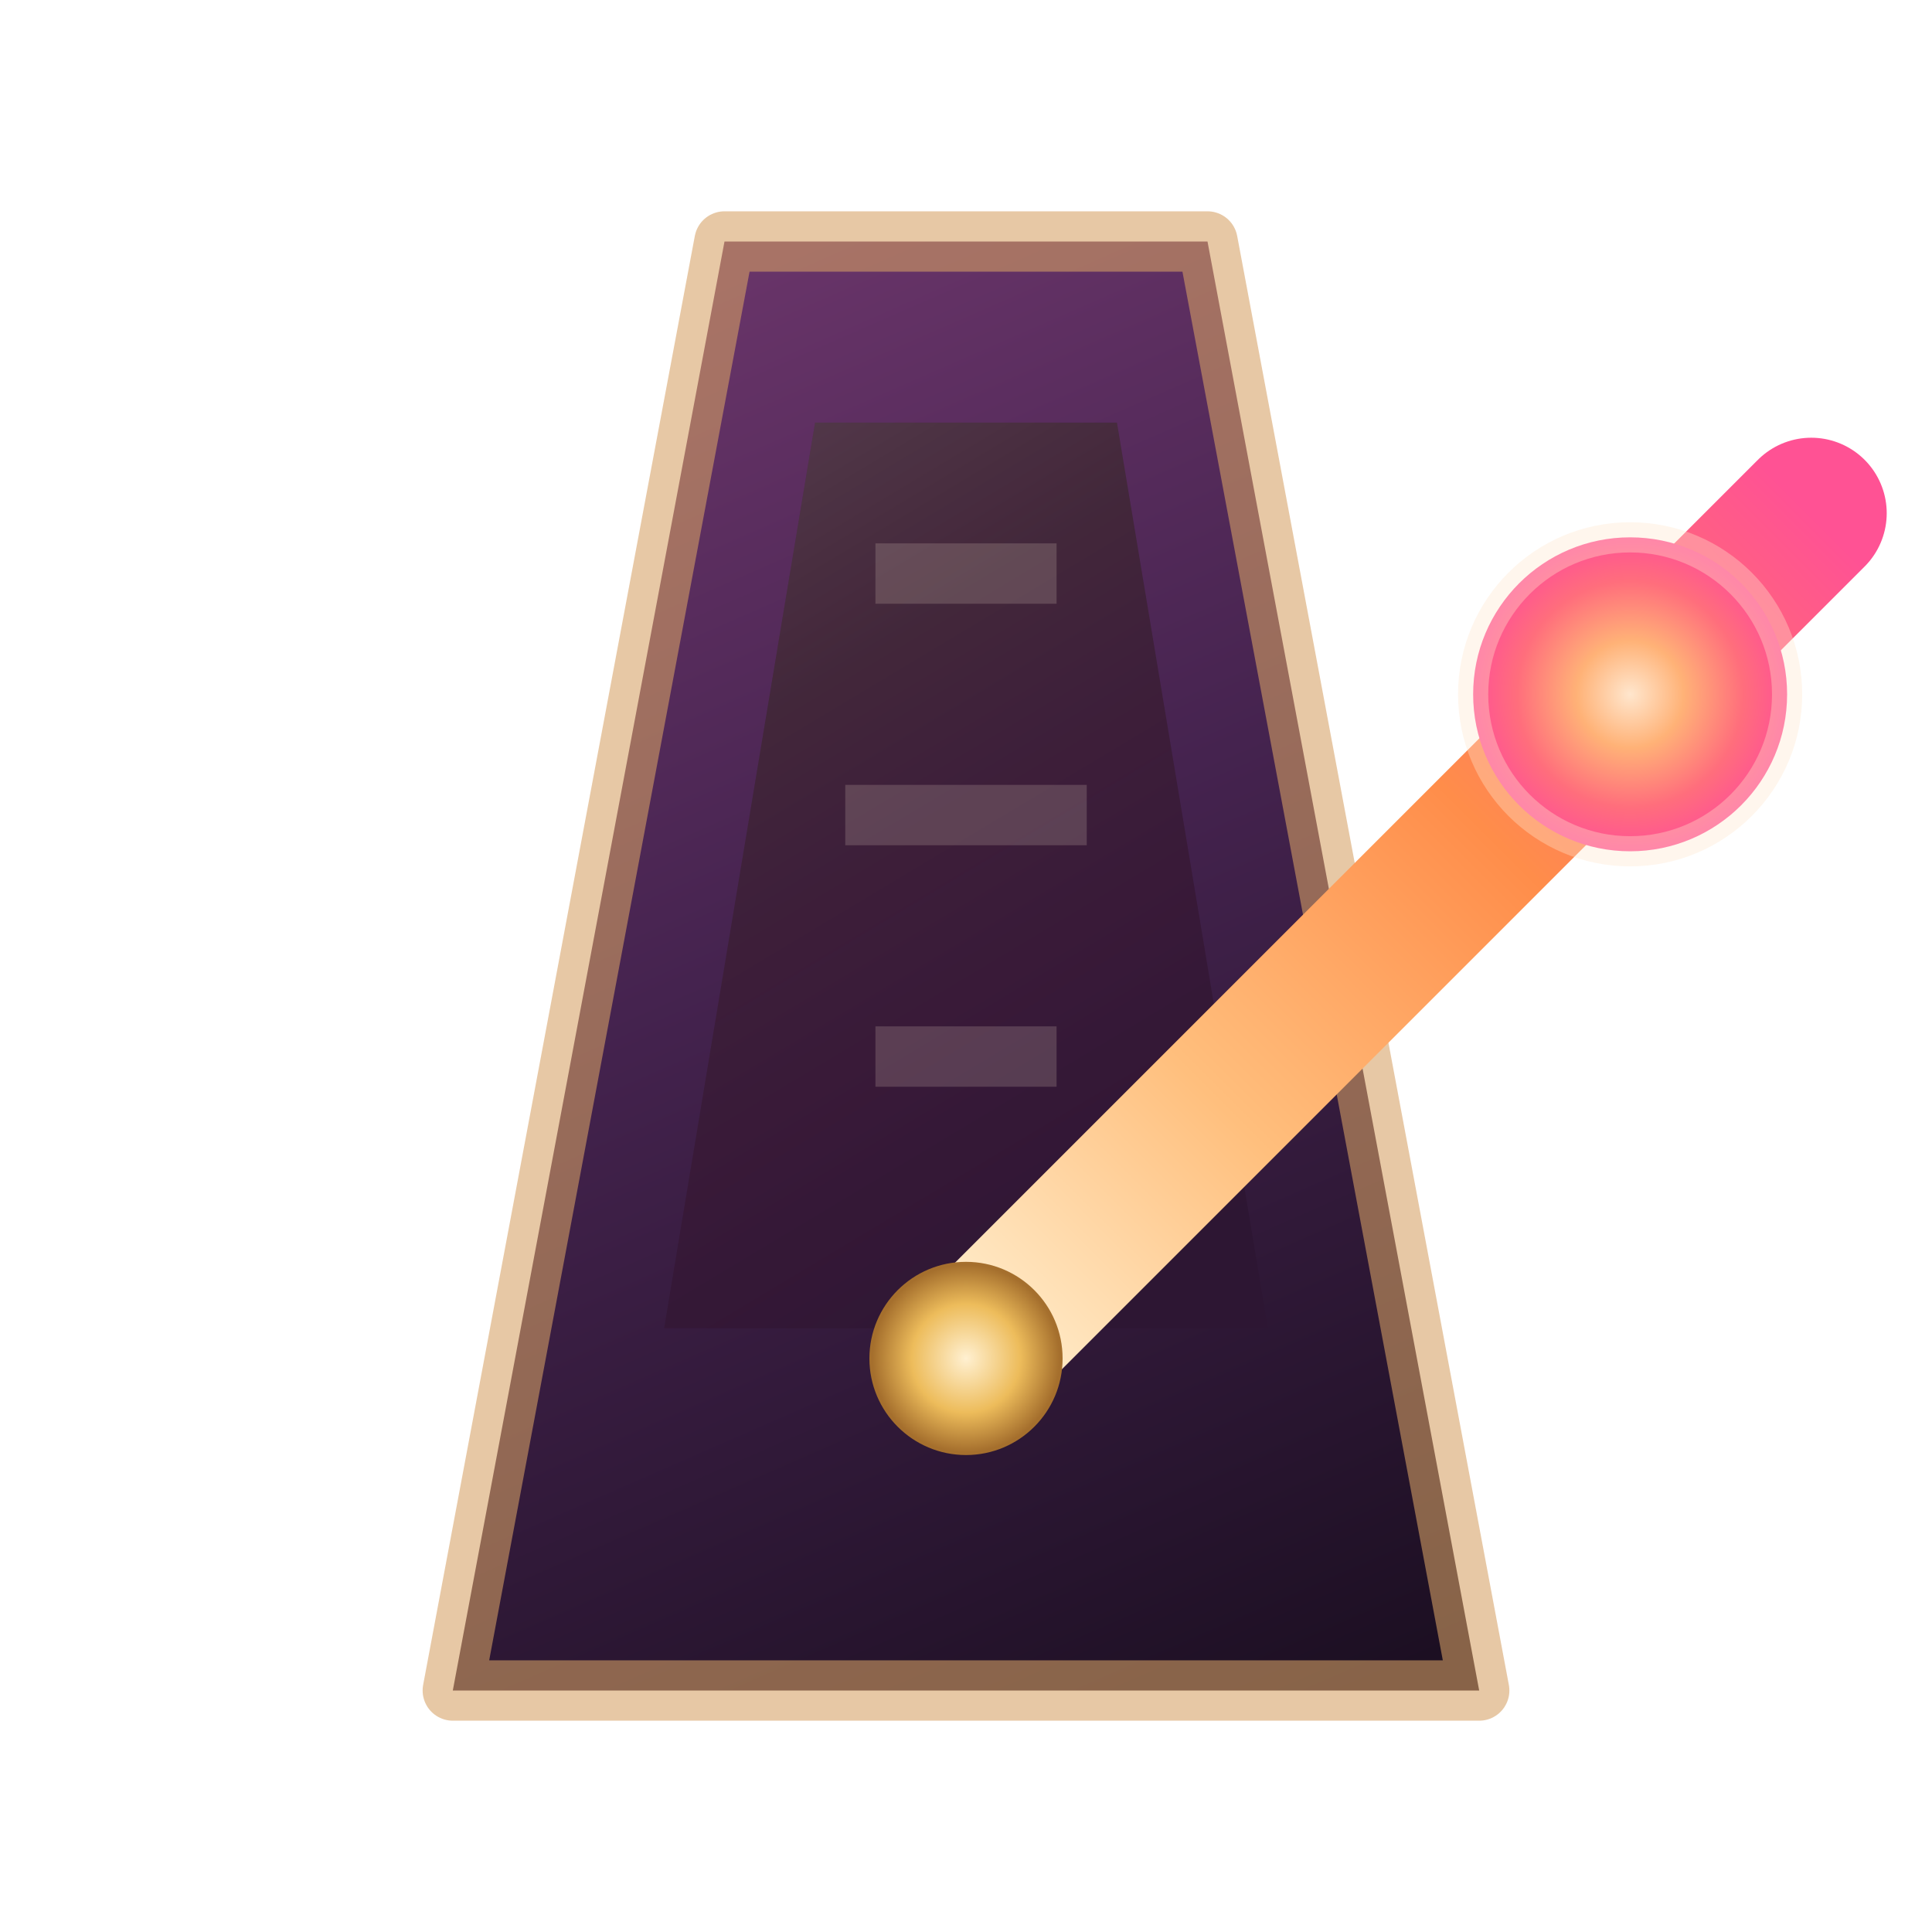
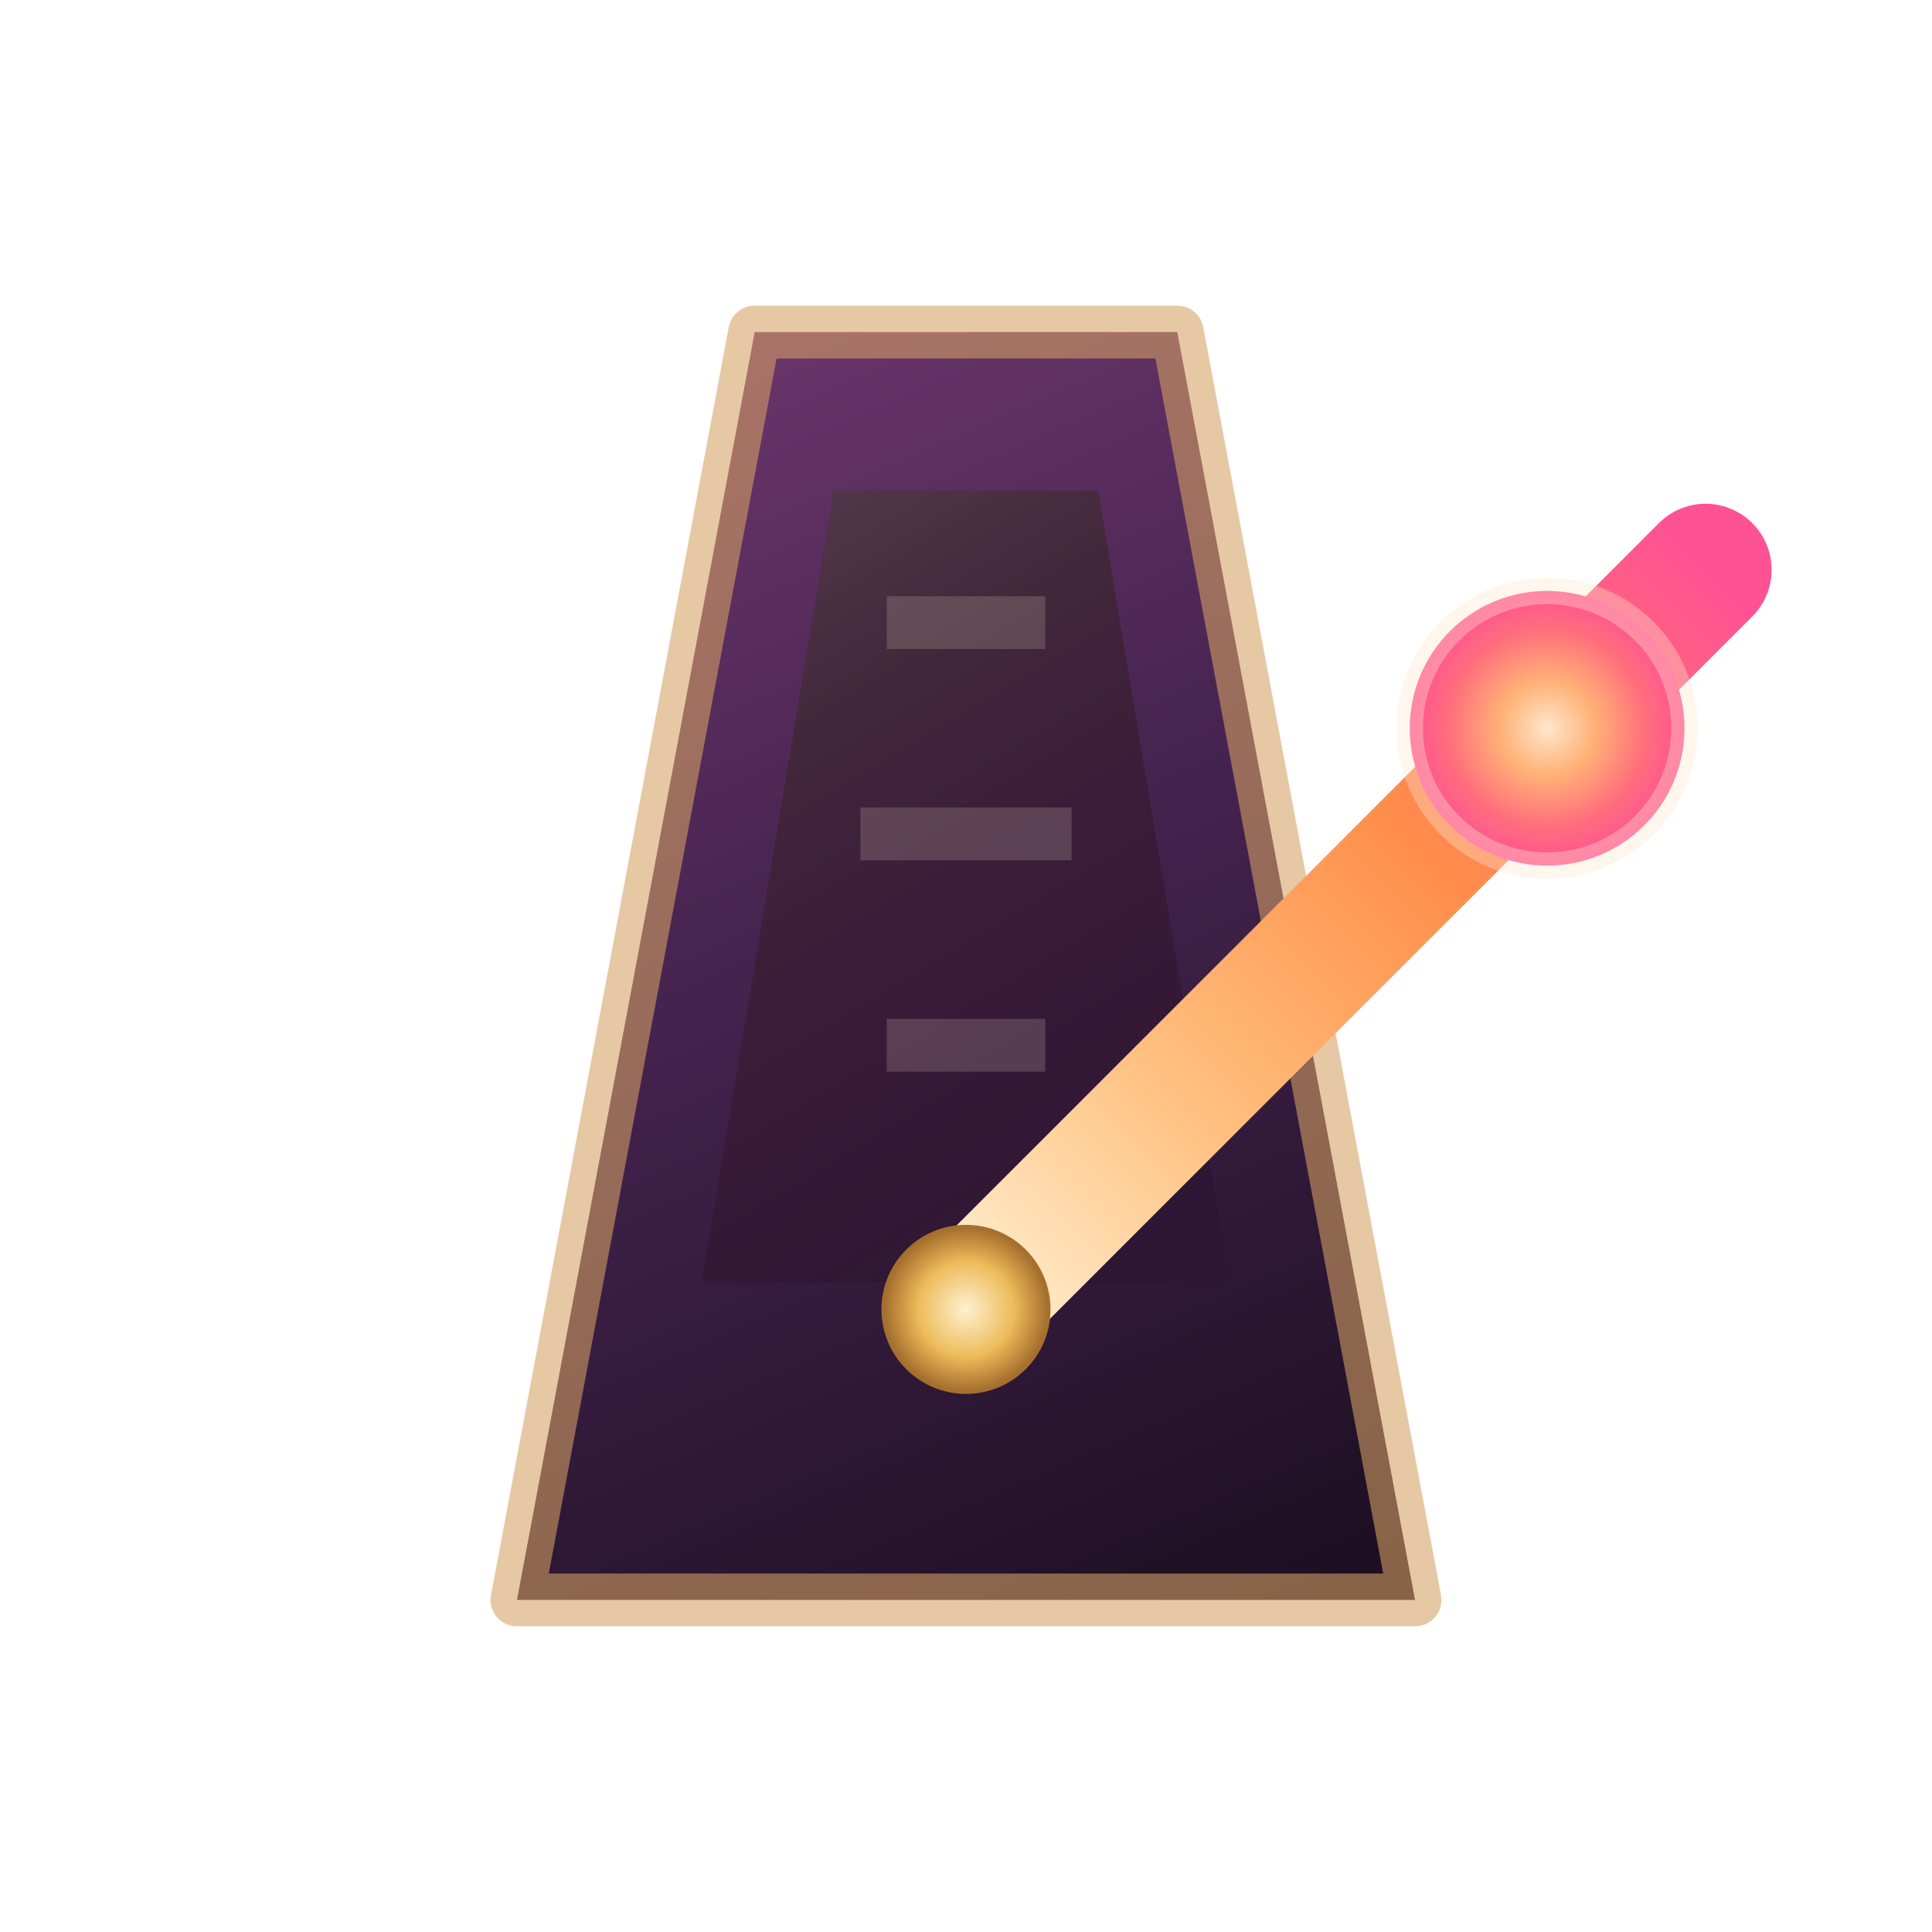
- <svg xmlns="http://www.w3.org/2000/svg" viewBox="0 0 64 64">
+ <svg xmlns="http://www.w3.org/2000/svg" viewBox="0 0 128 128">
  <defs>
-     <linearGradient id="a" x1="24" x2="45" y1="8" y2="56" gradientUnits="userSpaceOnUse">
+     <linearGradient id="a" x1="50" x2="86.75" y1="22" y2="106" gradientUnits="userSpaceOnUse">
      <stop stop-color="#6a356a" />
      <stop offset=".42" stop-color="#45234f" />
      <stop offset="1" stop-color="#1c0f22" />
    </linearGradient>
-     <linearGradient id="c" x1="22" x2="40" y1="11" y2="41" gradientUnits="userSpaceOnUse">
+     <linearGradient id="c" x1="46.5" x2="78" y1="27.25" y2="79.75" gradientUnits="userSpaceOnUse">
      <stop stop-color="#ffe9d5" stop-opacity=".22" />
      <stop offset=".36" stop-color="#ffbf7d" stop-opacity=".1" />
      <stop offset=".72" stop-color="#ff5294" stop-opacity=".05" />
      <stop offset="1" stop-color="#ff5294" stop-opacity="0" />
    </linearGradient>
-     <linearGradient id="b" x1="32" x2="60" y1="45" y2="17" gradientUnits="userSpaceOnUse">
+     <linearGradient id="b" x1="64" x2="113" y1="86.75" y2="37.75" gradientUnits="userSpaceOnUse">
      <stop stop-color="#fff0d1" />
      <stop offset=".3" stop-color="#ffbf7d" />
      <stop offset=".62" stop-color="#ff8d4a" />
      <stop offset="1" stop-color="#ff5294" />
    </linearGradient>
-     <radialGradient id="d" cx="0" cy="0" r="1" gradientTransform="matrix(0 3.1 -3.1 0 32 45)" gradientUnits="userSpaceOnUse">
+     <radialGradient id="d" cx="0" cy="0" r="1" gradientTransform="matrix(0 5.425 -5.425 0 64 86.75)" gradientUnits="userSpaceOnUse">
      <stop stop-color="#fff0d1" />
      <stop offset=".58" stop-color="#edbc5b" />
      <stop offset="1" stop-color="#a56f2d" />
    </radialGradient>
-     <radialGradient id="e" cx="0" cy="0" r="1" gradientTransform="matrix(0 5.2 -5.2 0 54 23)" gradientUnits="userSpaceOnUse">
+     <radialGradient id="e" cx="0" cy="0" r="1" gradientTransform="matrix(0 9.1 -9.1 0 102.5 48.25)" gradientUnits="userSpaceOnUse">
      <stop stop-color="#ffe6cd" />
      <stop offset=".34" stop-color="#ffb277" />
      <stop offset=".72" stop-color="#ff6e7c" />
      <stop offset="1" stop-color="#ff5294" />
    </radialGradient>
  </defs>
-   <path fill="url(#a)" stroke="#d5a064" stroke-opacity=".58" stroke-linejoin="round" stroke-width="2" d="M24 8H40L49 56H15Z" />
-   <path fill="#2d1633" d="M27 14h10l5 30H22z" />
-   <path fill="url(#c)" d="M27 14h10l5 30H22z" />
-   <path fill="#f9e8d2" fill-opacity=".18" d="M29 18h6v2h-6zm-1 8h8v2h-8zm1 8h6v2h-6z" />
-   <path stroke="url(#b)" stroke-linecap="round" stroke-width="5" d="M32 45 60 17" />
-   <circle cx="32" cy="45" r="3.2" fill="url(#d)" />
-   <circle cx="54" cy="23" r="5.2" fill="url(#e)" stroke="#ffe6cd" stroke-opacity=".36" stroke-width="1" />
+   <path fill="url(#a)" stroke="#d5a064" stroke-opacity=".58" stroke-linejoin="round" stroke-width="3.5" d="M 50 22 H 78 L 93.75 106 H 34.25 Z" />
+   <path fill="#2d1633" d="M 55.25 32.5 h 17.5 l 8.75 52.5 H 46.5 z" />
+   <path fill="url(#c)" d="M 55.25 32.5 h 17.5 l 8.75 52.5 H 46.5 z" />
+   <path fill="#f9e8d2" fill-opacity=".18" d="M 58.75 39.5 h 10.5 v 3.5 h -10.5 z m -1.75 14 h 14 v 3.5 h -14 z m 1.75 14 h 10.5 v 3.5 h -10.5 z" />
+   <path stroke="url(#b)" stroke-linecap="round" stroke-width="8.75" d="M 64 86.75 113 37.75" />
+   <circle cx="64" cy="86.75" r="5.6" fill="url(#d)" />
+   <circle cx="102.5" cy="48.25" r="9.1" fill="url(#e)" stroke="#ffe6cd" stroke-opacity=".36" stroke-width="1.75" />
</svg>
